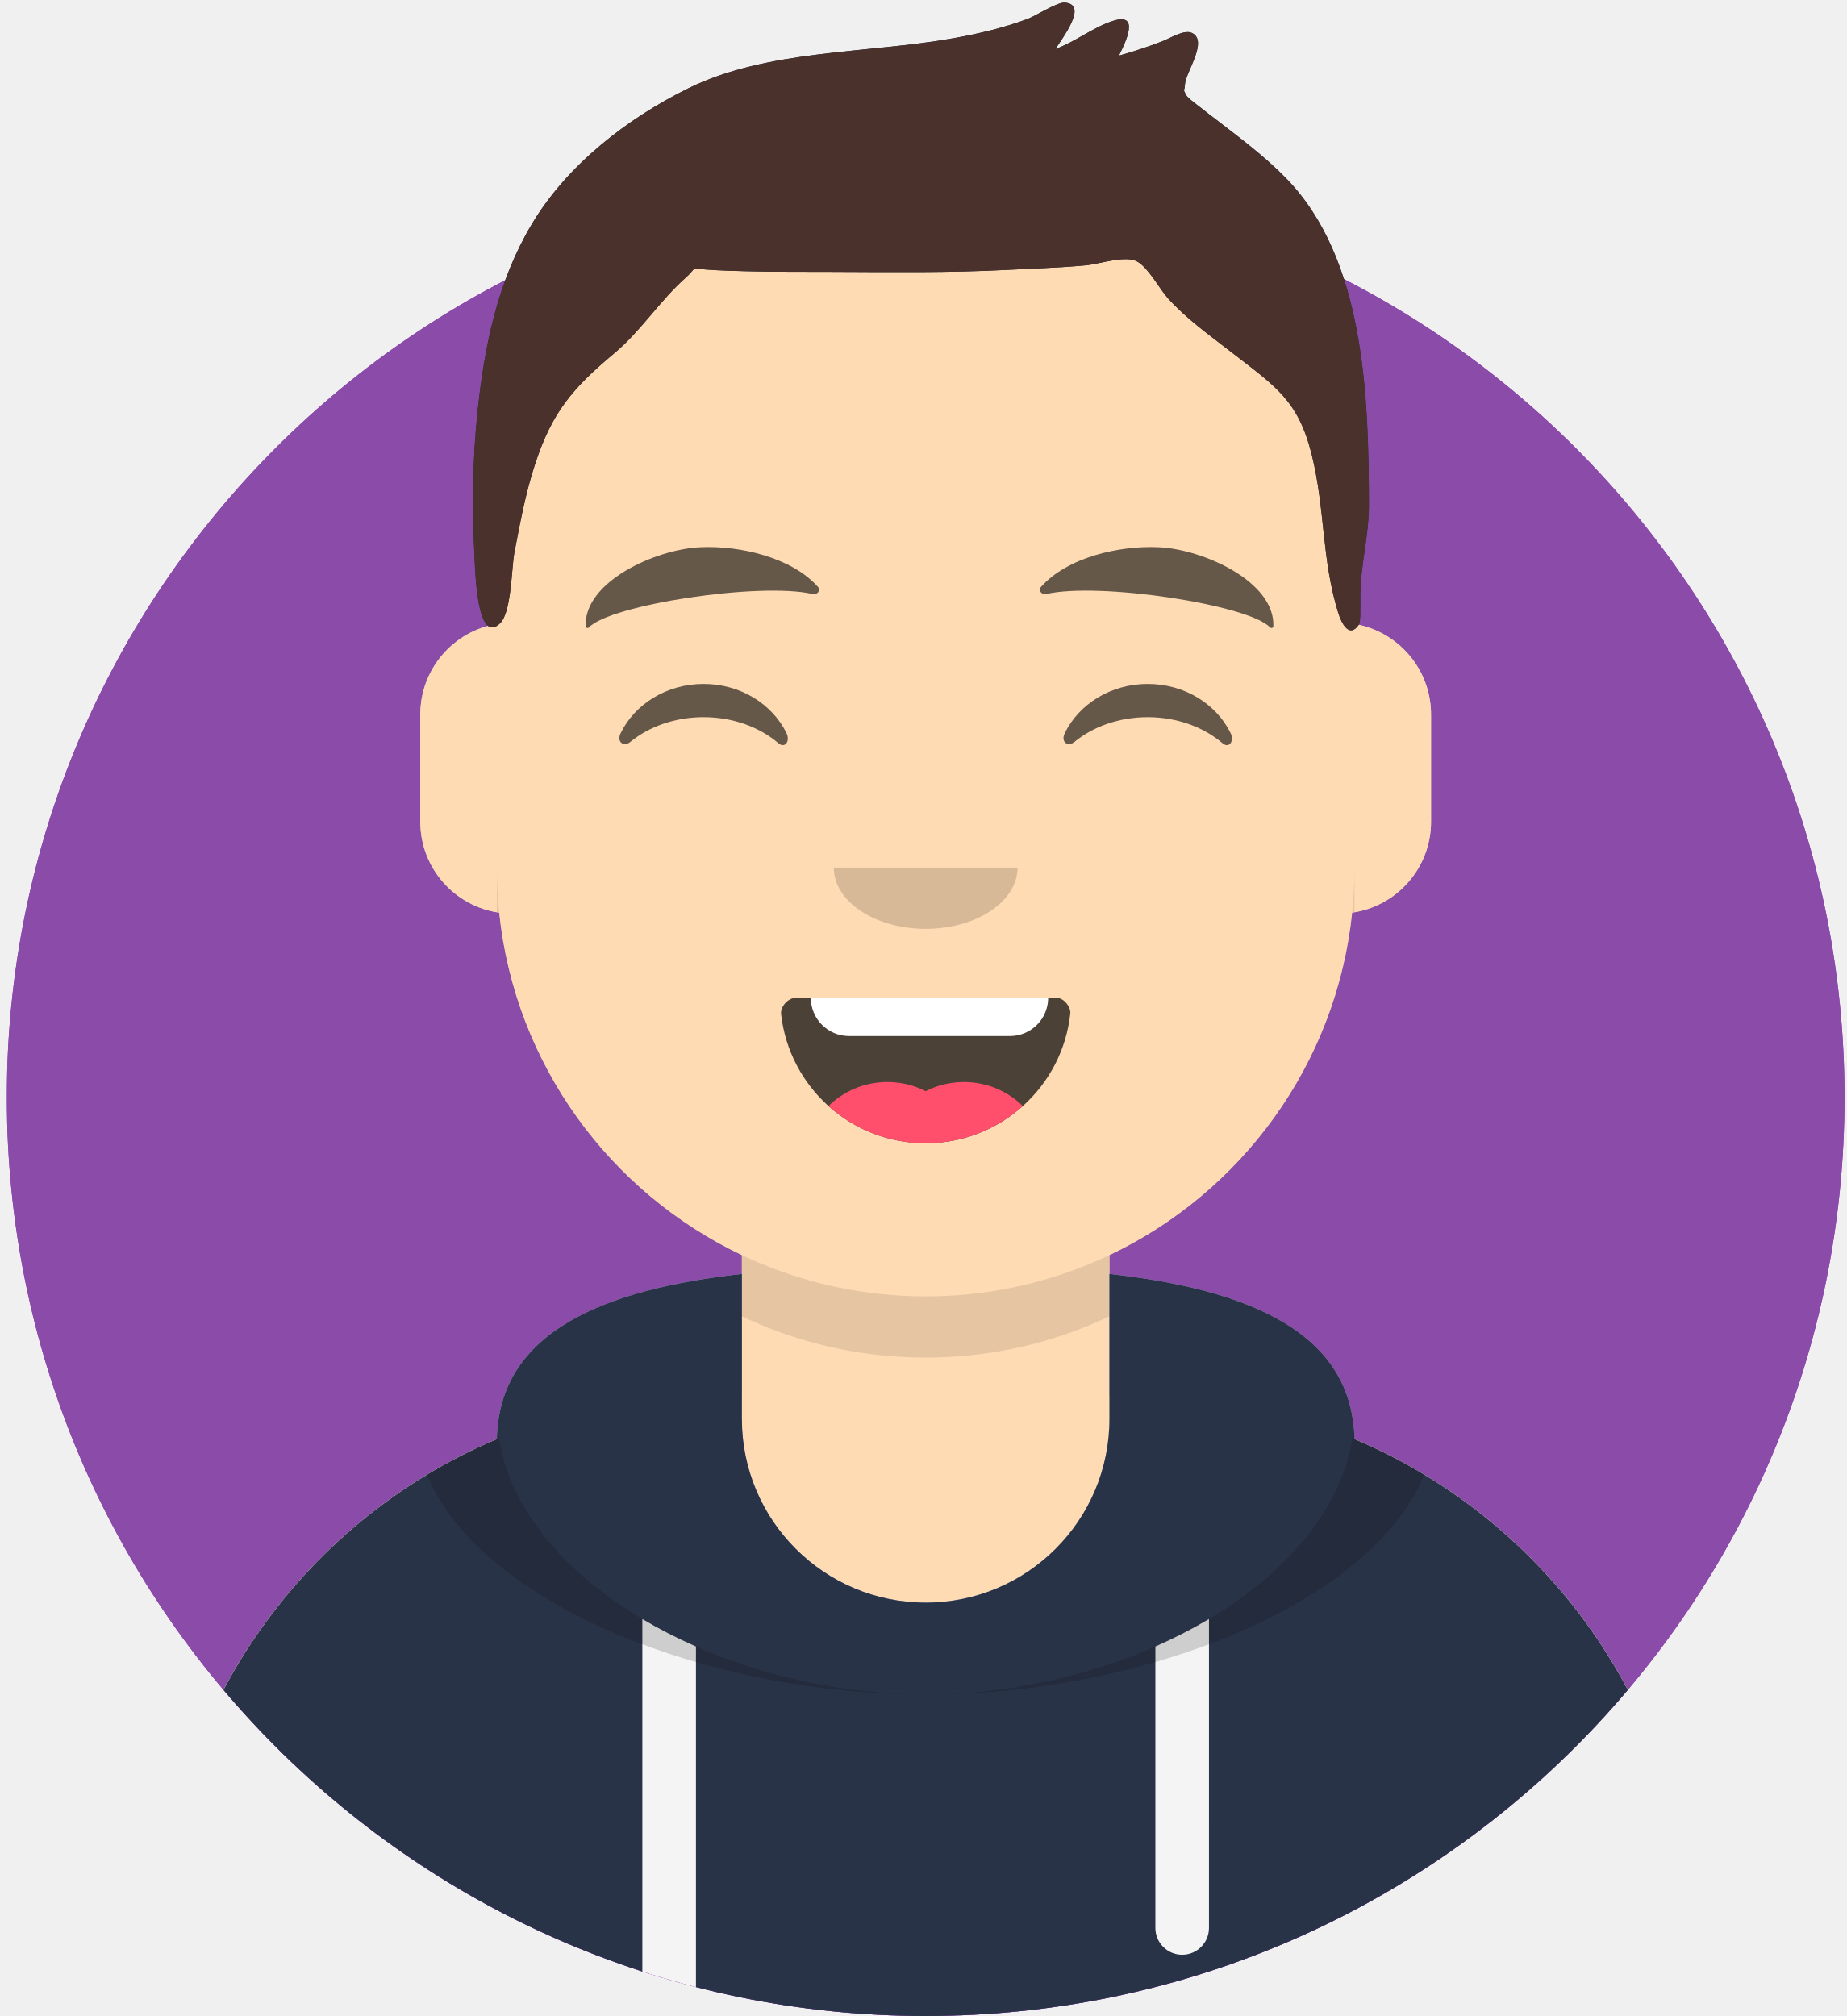
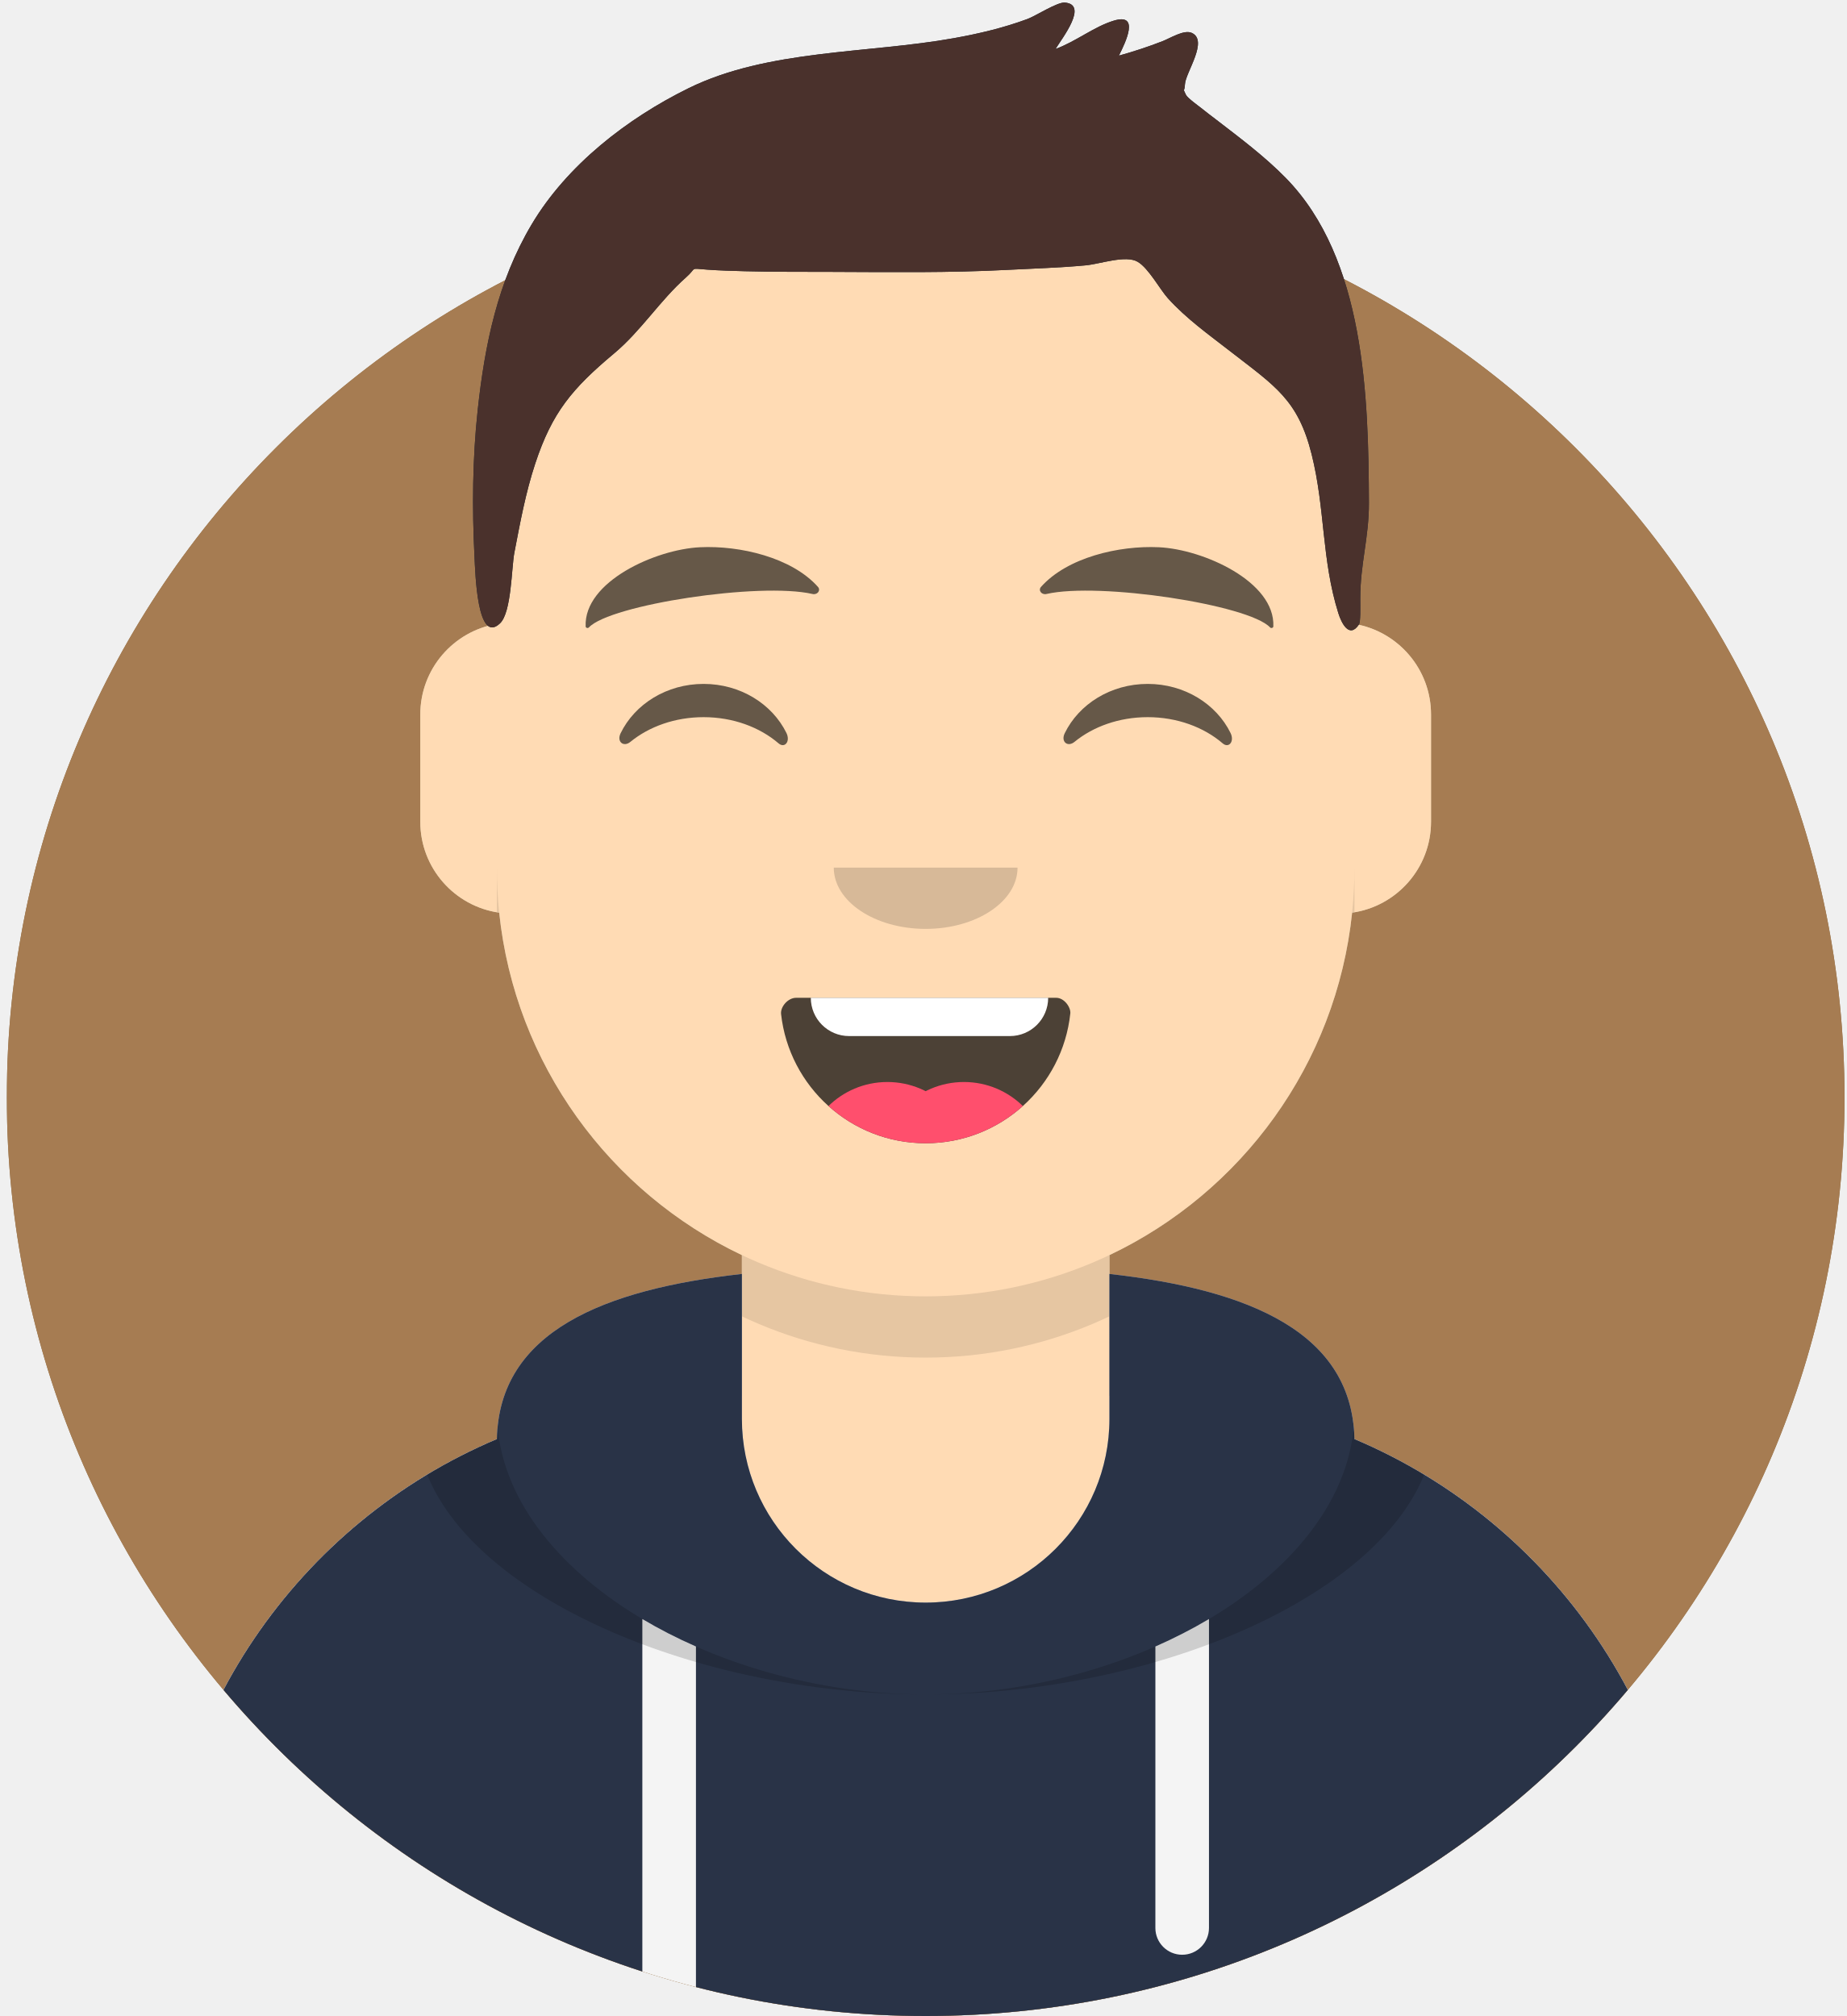
<svg xmlns="http://www.w3.org/2000/svg" xmlns:xlink="http://www.w3.org/1999/xlink" width="217px" height="237px" viewBox="0 0 217 237" version="1.1">
  <defs>
    <circle id="path-1" cx="108" cy="108" r="108" />
    <path d="M-3.19744231e-14,144 L-3.19744231e-14,-1.42108547e-14 L237.6,-1.42108547e-14 L237.6,144 L226.8,144 C226.8,203.647 178.447,252 118.8,252 C59.153,252 10.8,203.647 10.8,144 L10.8,144 L-3.19744231e-14,144 Z" id="path-3" />
    <path d="M90,0 C117.835,-5.11323436e-15 140.4,22.565 140.4,50.4 L140.401,55.949 C145.508,56.807 149.4,61.249 149.4,66.6 L149.4,79.2 C149.4,84.647 145.367,89.152 140.125,89.893 C138.265,107.718 127.114,122.78 111.601,130.149 L111.6,146.7 L115.2,146.7 C150.988,146.7 180,175.712 180,211.5 L180,219.6 L0,219.6 L0,211.5 C-4.38277231e-15,175.712 29.012,146.7 64.8,146.7 L68.4,146.7 L68.4,130.15 C52.886,122.78 41.735,107.718 39.875,89.893 C34.633,89.152 30.6,84.647 30.6,79.2 L30.6,66.6 C30.6,61.249 34.492,56.806 39.6,55.949 L39.6,50.4 C39.6,22.565 62.165,5.11323436e-15 90,0 Z" id="path-5" />
    <path d="M140.401,11.764 C156.691,13.587 169.2,18.597 169.2,31.569 L169.194,31.18 C192.467,41.01 208.8,64.047 208.8,90.9 L208.8,99 L28.8,99 L28.8,90.9 C28.8,64.047 45.133,41.01 68.406,31.18 C68.653,18.496 81.073,13.568 97.2,11.764 L97.2,28.8 C97.2,40.729 106.871,50.4 118.8,50.4 C130.729,50.4 140.4,40.729 140.4,28.8 L140.4,28.8 Z" id="path-7" />
    <path d="M31.606,13.615 C32.558,22.158 39.803,28.8 48.6,28.8 C57.424,28.8 64.687,22.117 65.603,13.536 C65.676,12.845 64.905,11.7 63.938,11.7 C50.534,11.7 40.264,11.7 33.378,11.7 C32.406,11.7 31.511,12.761 31.606,13.615 Z" id="path-9" />
    <rect id="path-11" x="0" y="0" width="237.6" height="252" />
    <path d="M118.135,20.928 C115.651,18.39 112.767,16.236 109.962,14.076 C109.343,13.6 108.715,13.135 108.109,12.641 C107.972,12.528 106.563,11.519 106.394,11.148 C105.988,10.254 106.224,10.95 106.28,9.884 C106.35,8.535 109.1,4.727 107.048,3.854 C106.146,3.47 104.536,4.492 103.67,4.83 C101.977,5.49 100.263,6.054 98.512,6.54 C99.351,4.869 100.95,1.524 97.944,2.419 C95.603,3.116 93.421,4.91 91.068,5.753 C91.847,4.477 94.96,0.523 92.147,0.302 C91.271,0.233 88.724,1.875 87.782,2.226 C84.959,3.275 82.075,3.953 79.111,4.487 C69.033,6.304 57.248,5.786 47.923,10.374 C40.735,13.911 33.636,19.4 29.484,26.389 C25.481,33.125 23.984,40.498 23.146,48.217 C22.532,53.882 22.482,59.738 22.769,65.424 C22.863,67.287 23.073,75.874 25.779,73.273 C27.127,71.978 27.117,66.745 27.457,64.974 C28.133,61.451 28.783,57.911 29.91,54.5 C31.895,48.49 34.238,45.687 39.184,41.547 C42.359,38.89 44.588,35.3 47.625,32.62 C48.99,31.416 47.949,31.542 50.143,31.7 C51.616,31.806 53.097,31.846 54.574,31.885 C57.99,31.974 61.412,31.951 64.829,31.963 C71.711,31.988 78.561,32.085 85.437,31.725 C88.492,31.565 91.556,31.478 94.603,31.195 C96.306,31.038 99.326,29.947 100.728,30.78 C102.01,31.543 103.342,34.034 104.263,35.054 C106.438,37.464 109.032,39.305 111.576,41.282 C116.881,45.403 119.559,46.98 121.17,53.421 C122.775,59.838 122.325,65.791 124.312,72.106 C124.662,73.217 125.586,75.13 126.726,73.415 C126.937,73.096 126.883,71.345 126.883,70.337 C126.883,66.27 127.913,63.218 127.9,59.123 C127.849,46.674 127.447,30.442 118.135,20.928 Z" id="path-13" />
  </defs>
  <g id="Website" stroke="none" stroke-width="1" fill="none" fill-rule="evenodd">
    <g id="mf-avatar" transform="translate(-10, -15)">
      <g id="Circle" transform="translate(10.8, 36)">
        <mask id="mask-2" fill="white">
          <use xlink:href="#path-1" />
        </mask>
-         <use id="Circle-Background" fill="#972dc2" xlink:href="#path-1" />
-         <g id="🖍-Circle-Color" mask="url(#mask-2)" fill="#8a4ca8">
+         <use id="Circle-Background" fill="#8b6f47" xlink:href="#path-1" />
+         <g id="🖍-Circle-Color" mask="url(#mask-2)" fill="#a67c52">
          <rect id="🖍Color" x="0" y="0" width="216.445" height="216" />
        </g>
      </g>
      <mask id="mask-4" fill="white">
        <use xlink:href="#path-3" />
      </mask>
      <g id="Mask" />
      <g id="Avataaar" mask="url(#mask-4)">
        <g id="Body" transform="translate(28.8, 32.4)">
          <mask id="mask-6" fill="white">
            <use xlink:href="#path-5" />
          </mask>
          <use fill="#D0C6AC" xlink:href="#path-5" />
          <g id="Skin/👶🏻-05-Pale" mask="url(#mask-6)" fill="#FFDBB4">
            <g transform="translate(-28.8, 0)" id="Color">
              <rect x="0" y="0" width="238.384" height="220.355" />
            </g>
          </g>
          <path d="M39.6,84.6 C39.6,112.435 62.165,135 90,135 C117.835,135 140.4,112.435 140.4,84.6 L140.4,84.6 L140.4,91.8 C140.4,119.635 117.835,142.2 90,142.2 C62.165,142.2 39.6,119.635 39.6,91.8 Z" id="Neck-Shadow" fill-opacity="0.1" fill="#000000" mask="url(#mask-6)" />
        </g>
        <g id="Clothing/Hoodie" transform="translate(0, 153)">
          <mask id="mask-8" fill="white">
            <use xlink:href="#path-7" />
          </mask>
          <use id="Hoodie" fill="#B7C1DB" fill-rule="evenodd" xlink:href="#path-7" />
          <g id="Color/Palette/Slate" mask="url(#mask-8)" fill="#293347" fill-rule="evenodd">
            <rect id="🖍Color" x="0" y="0" width="238.491" height="99" />
          </g>
          <path d="M91.8,55.565 L91.8,99 L85.5,99 L85.499,52.335 C87.483,53.514 89.592,54.594 91.8,55.565 Z M152.101,52.334 L152.1,88.65 C152.1,90.39 150.69,91.8 148.95,91.8 C147.21,91.8 145.8,90.39 145.8,88.65 L145.801,55.565 C148.009,54.594 150.118,53.513 152.101,52.334 Z" id="Straps" fill="#F4F4F4" fill-rule="evenodd" mask="url(#mask-8)" />
          <path d="M155.733,11.451 C169.28,14.013 178.65,19.118 178.65,29.077 C178.65,46.818 148.916,61.2 118.8,61.2 C88.684,61.2 58.95,46.818 58.95,29.077 C58.95,19.118 68.32,14.013 81.867,11.451 C73.689,14.466 68.4,19.534 68.4,27.969 C68.4,46.322 93.439,61.2 118.8,61.2 C144.161,61.2 169.2,46.322 169.2,27.969 C169.2,19.71 164.13,14.679 156.241,11.642 Z" id="Shadow" fill-opacity="0.16" fill="#000000" fill-rule="evenodd" mask="url(#mask-8)" />
        </g>
        <g id="Face" transform="translate(68.4, 73.8)">
          <g id="Mouth/Smile" transform="translate(1.8, 46.8)">
            <mask id="mask-10" fill="white">
              <use xlink:href="#path-9" />
            </mask>
            <use id="Mouth" fill-opacity="0.7" fill="#000000" fill-rule="evenodd" xlink:href="#path-9" />
            <path d="M39.6,1.8 L58.5,1.8 C60.985,1.8 63,3.815 63,6.3 L63,11.7 C63,14.185 60.985,16.2 58.5,16.2 L39.6,16.2 C37.115,16.2 35.1,14.185 35.1,11.7 L35.1,6.3 C35.1,3.815 37.115,1.8 39.6,1.8 Z" id="Teeth" fill="#FFFFFF" fill-rule="evenodd" mask="url(#mask-10)" />
            <g id="Tongue" stroke-width="1" fill-rule="evenodd" mask="url(#mask-10)" fill="#FF4F6D">
              <g transform="translate(34.2, 21.6)">
                <circle cx="9.9" cy="9.9" r="9.9" />
                <circle cx="18.9" cy="9.9" r="9.9" />
              </g>
            </g>
          </g>
          <g id="Nose/Default" transform="translate(25.2, 36)" fill="#000000" fill-opacity="0.16">
            <path d="M14.4,7.2 C14.4,11.176 19.235,14.4 25.2,14.4 L25.2,14.4 C31.165,14.4 36,11.176 36,7.2" id="Nose" />
          </g>
          <g id="Eyes/Happy-😁" transform="translate(0, 7.2)" fill="#000000" fill-opacity="0.6">
            <path d="M14.544,20.203 C16.206,16.784 19.948,14.4 24.298,14.4 C28.632,14.4 32.363,16.767 34.034,20.166 C34.53,21.176 33.824,22.003 33.112,21.39 C30.906,19.494 27.773,18.309 24.298,18.309 C20.931,18.309 17.886,19.421 15.694,21.214 C14.892,21.87 14.058,21.203 14.544,20.203 Z" id="Squint" />
            <path d="M66.744,20.203 C68.406,16.784 72.148,14.4 76.498,14.4 C80.832,14.4 84.563,16.767 86.234,20.166 C86.73,21.176 86.024,22.003 85.312,21.39 C83.106,19.494 79.973,18.309 76.498,18.309 C73.131,18.309 70.086,19.421 67.894,21.214 C67.092,21.87 66.258,21.203 66.744,20.203 Z" id="Squint" />
          </g>
          <g id="Eyebrow/Natural/Default-Natural" fill="#000000" fill-opacity="0.6">
            <path d="M23.435,5.589 C18.25,6.285 10.164,10.805 10.84,16.036 C10.862,16.207 11.121,16.261 11.233,16.118 C13.471,13.248 30.774,9.033 37.075,9.913 C37.652,9.994 38.032,9.399 37.639,9.027 C34.269,5.845 28.08,4.961 23.435,5.589" id="Eyebrow" transform="translate(24.3, 10.8) rotate(5) translate(-24.3, -10.8) " />
            <path d="M76.535,5.589 C71.35,6.285 63.264,10.805 63.94,16.036 C63.962,16.207 64.221,16.261 64.333,16.118 C66.571,13.248 83.874,9.033 90.175,9.913 C90.752,9.994 91.132,9.399 90.739,9.027 C87.369,5.845 81.18,4.961 76.535,5.589" id="Eyebrow" transform="translate(77.4, 10.8) scale(-1, 1) rotate(5) translate(-77.4, -10.8) " />
          </g>
        </g>
        <g id="Top">
          <mask id="mask-12" fill="white">
            <use xlink:href="#path-11" />
          </mask>
          <g id="Mask" />
          <g mask="url(#mask-12)">
            <g transform="translate(43, 15)">
              <mask id="mask-14" fill="white">
                <use xlink:href="#path-13" />
              </mask>
              <use id="Short-Hair" stroke="none" fill="#1F3140" fill-rule="evenodd" xlink:href="#path-13" />
              <g id="Color/Hair/Brown-Dark" stroke="none" fill="none" mask="url(#mask-14)" fill-rule="evenodd">
                <g transform="translate(-43.1, -15)" fill="#4A312C" id="Color">
                  <rect x="0" y="0" width="239.107" height="252.406" />
                </g>
              </g>
            </g>
          </g>
        </g>
      </g>
    </g>
  </g>
</svg>
